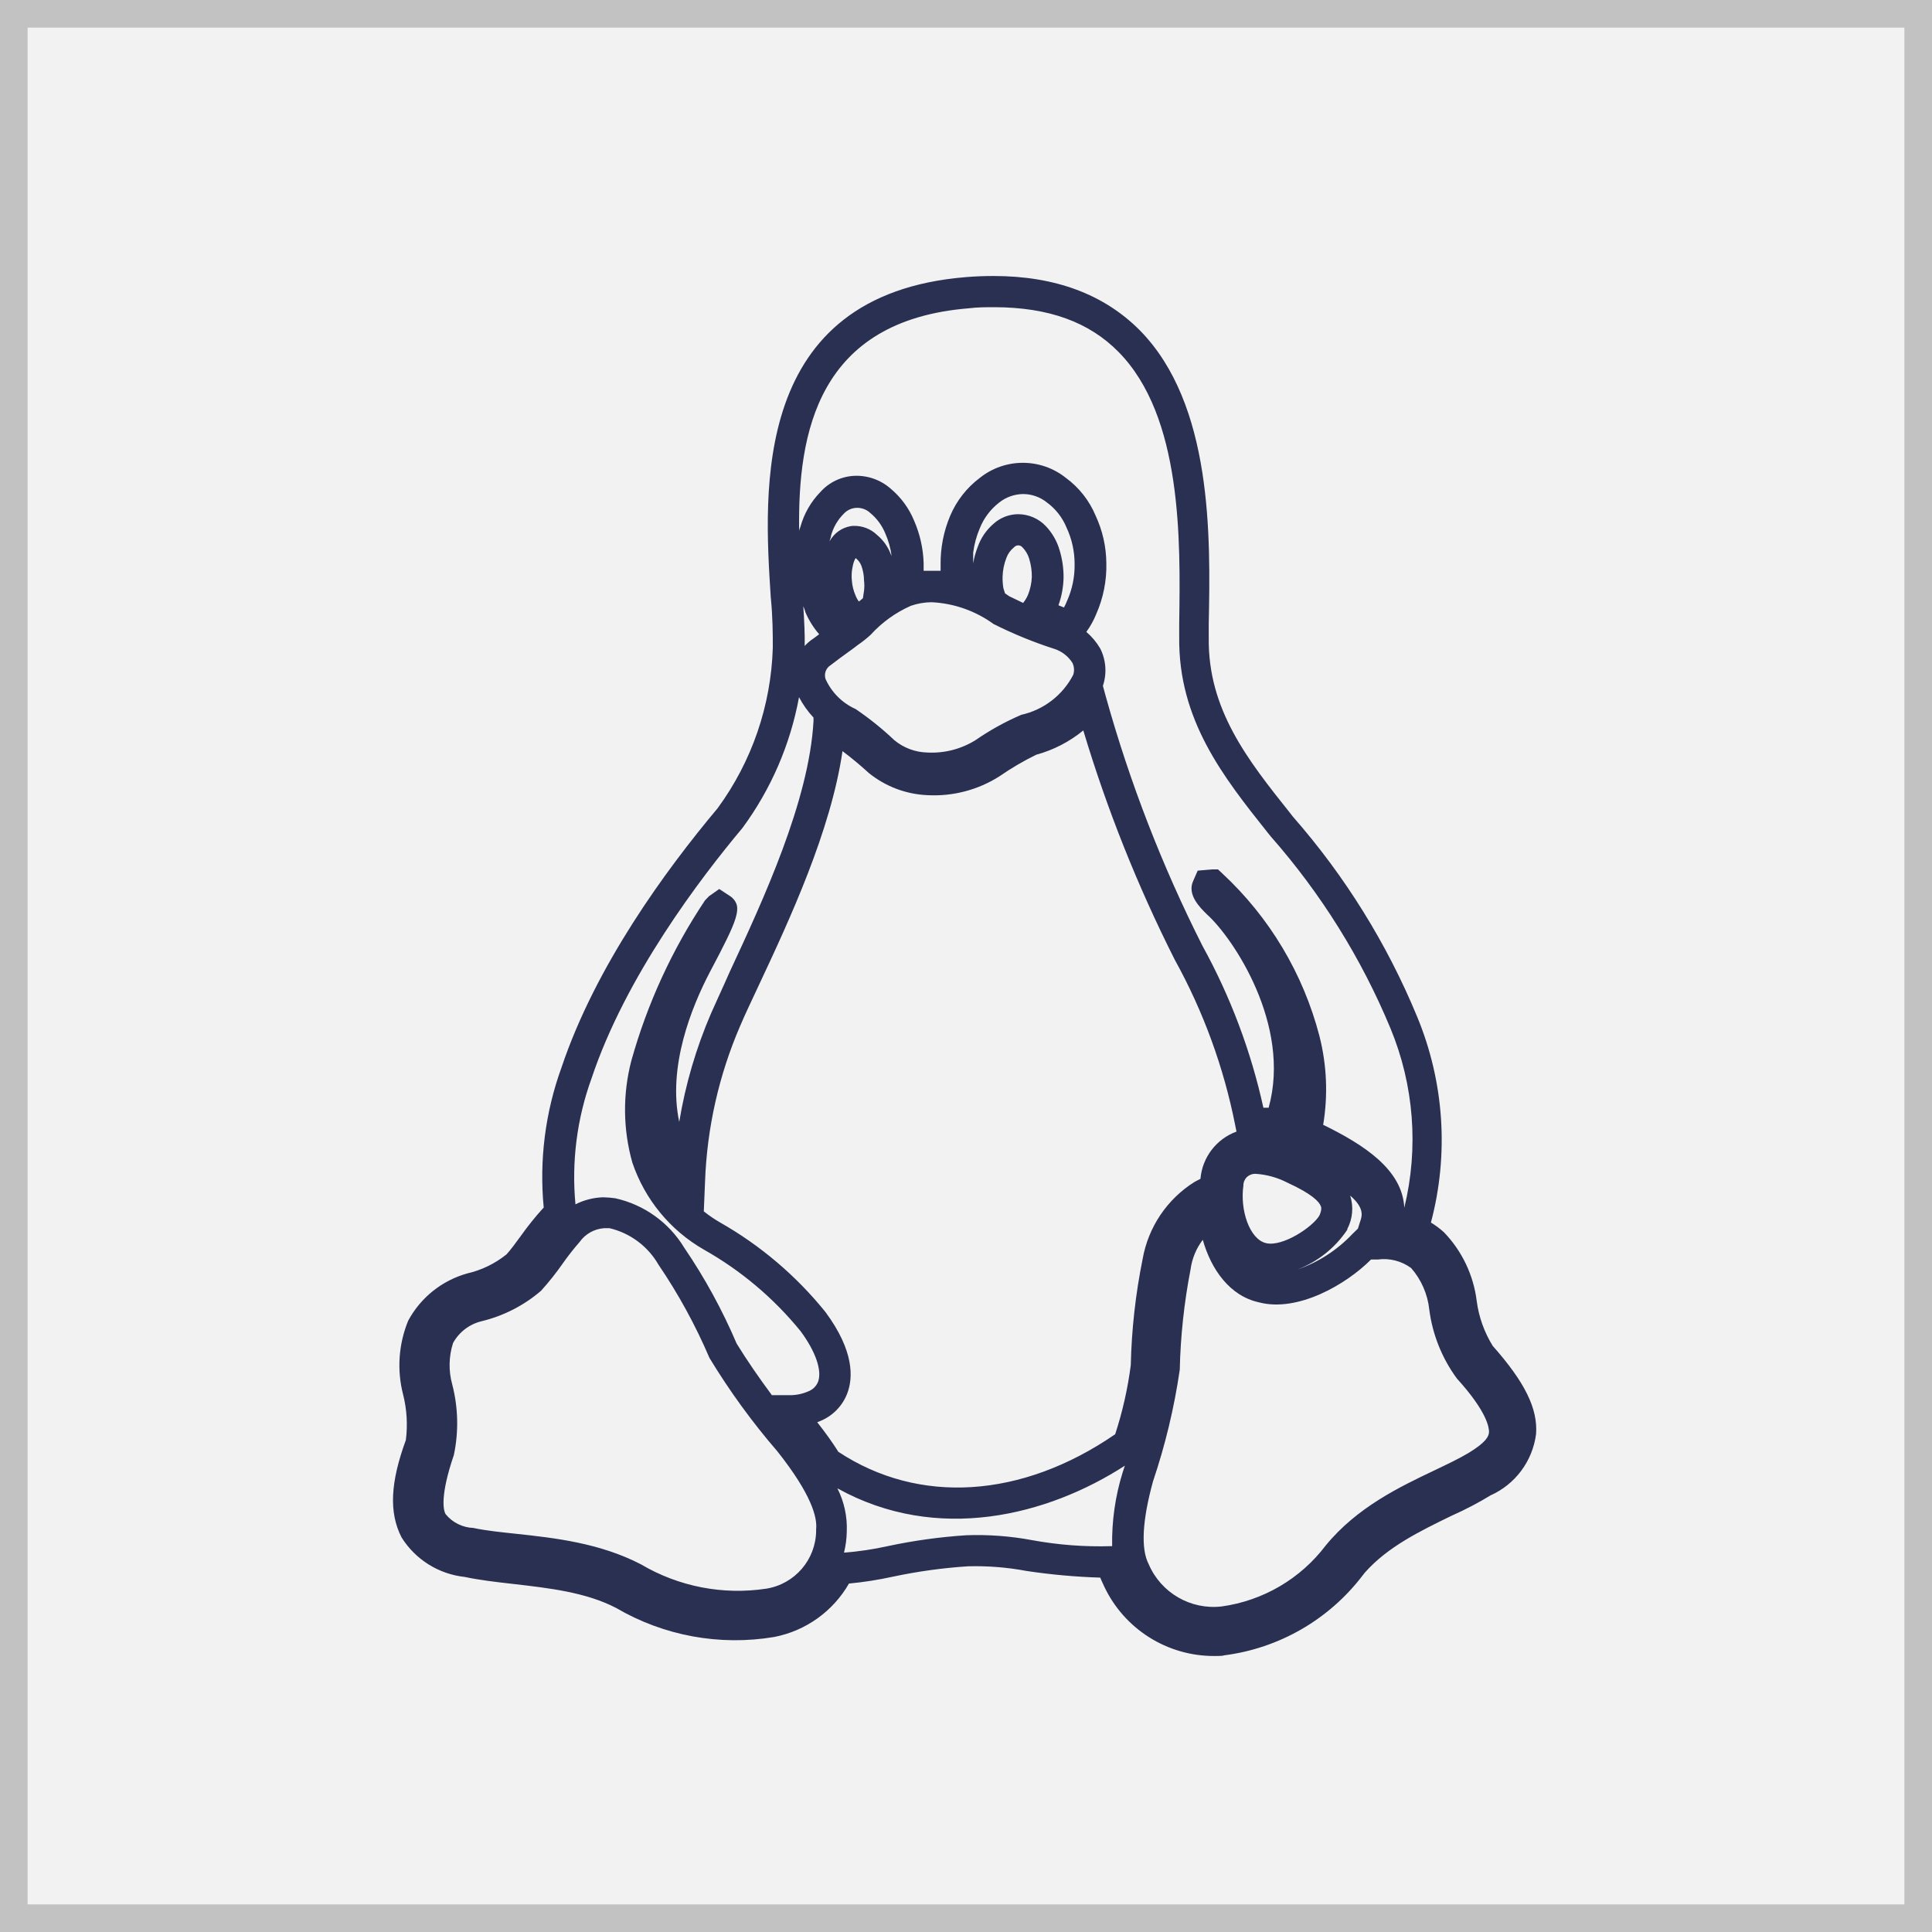
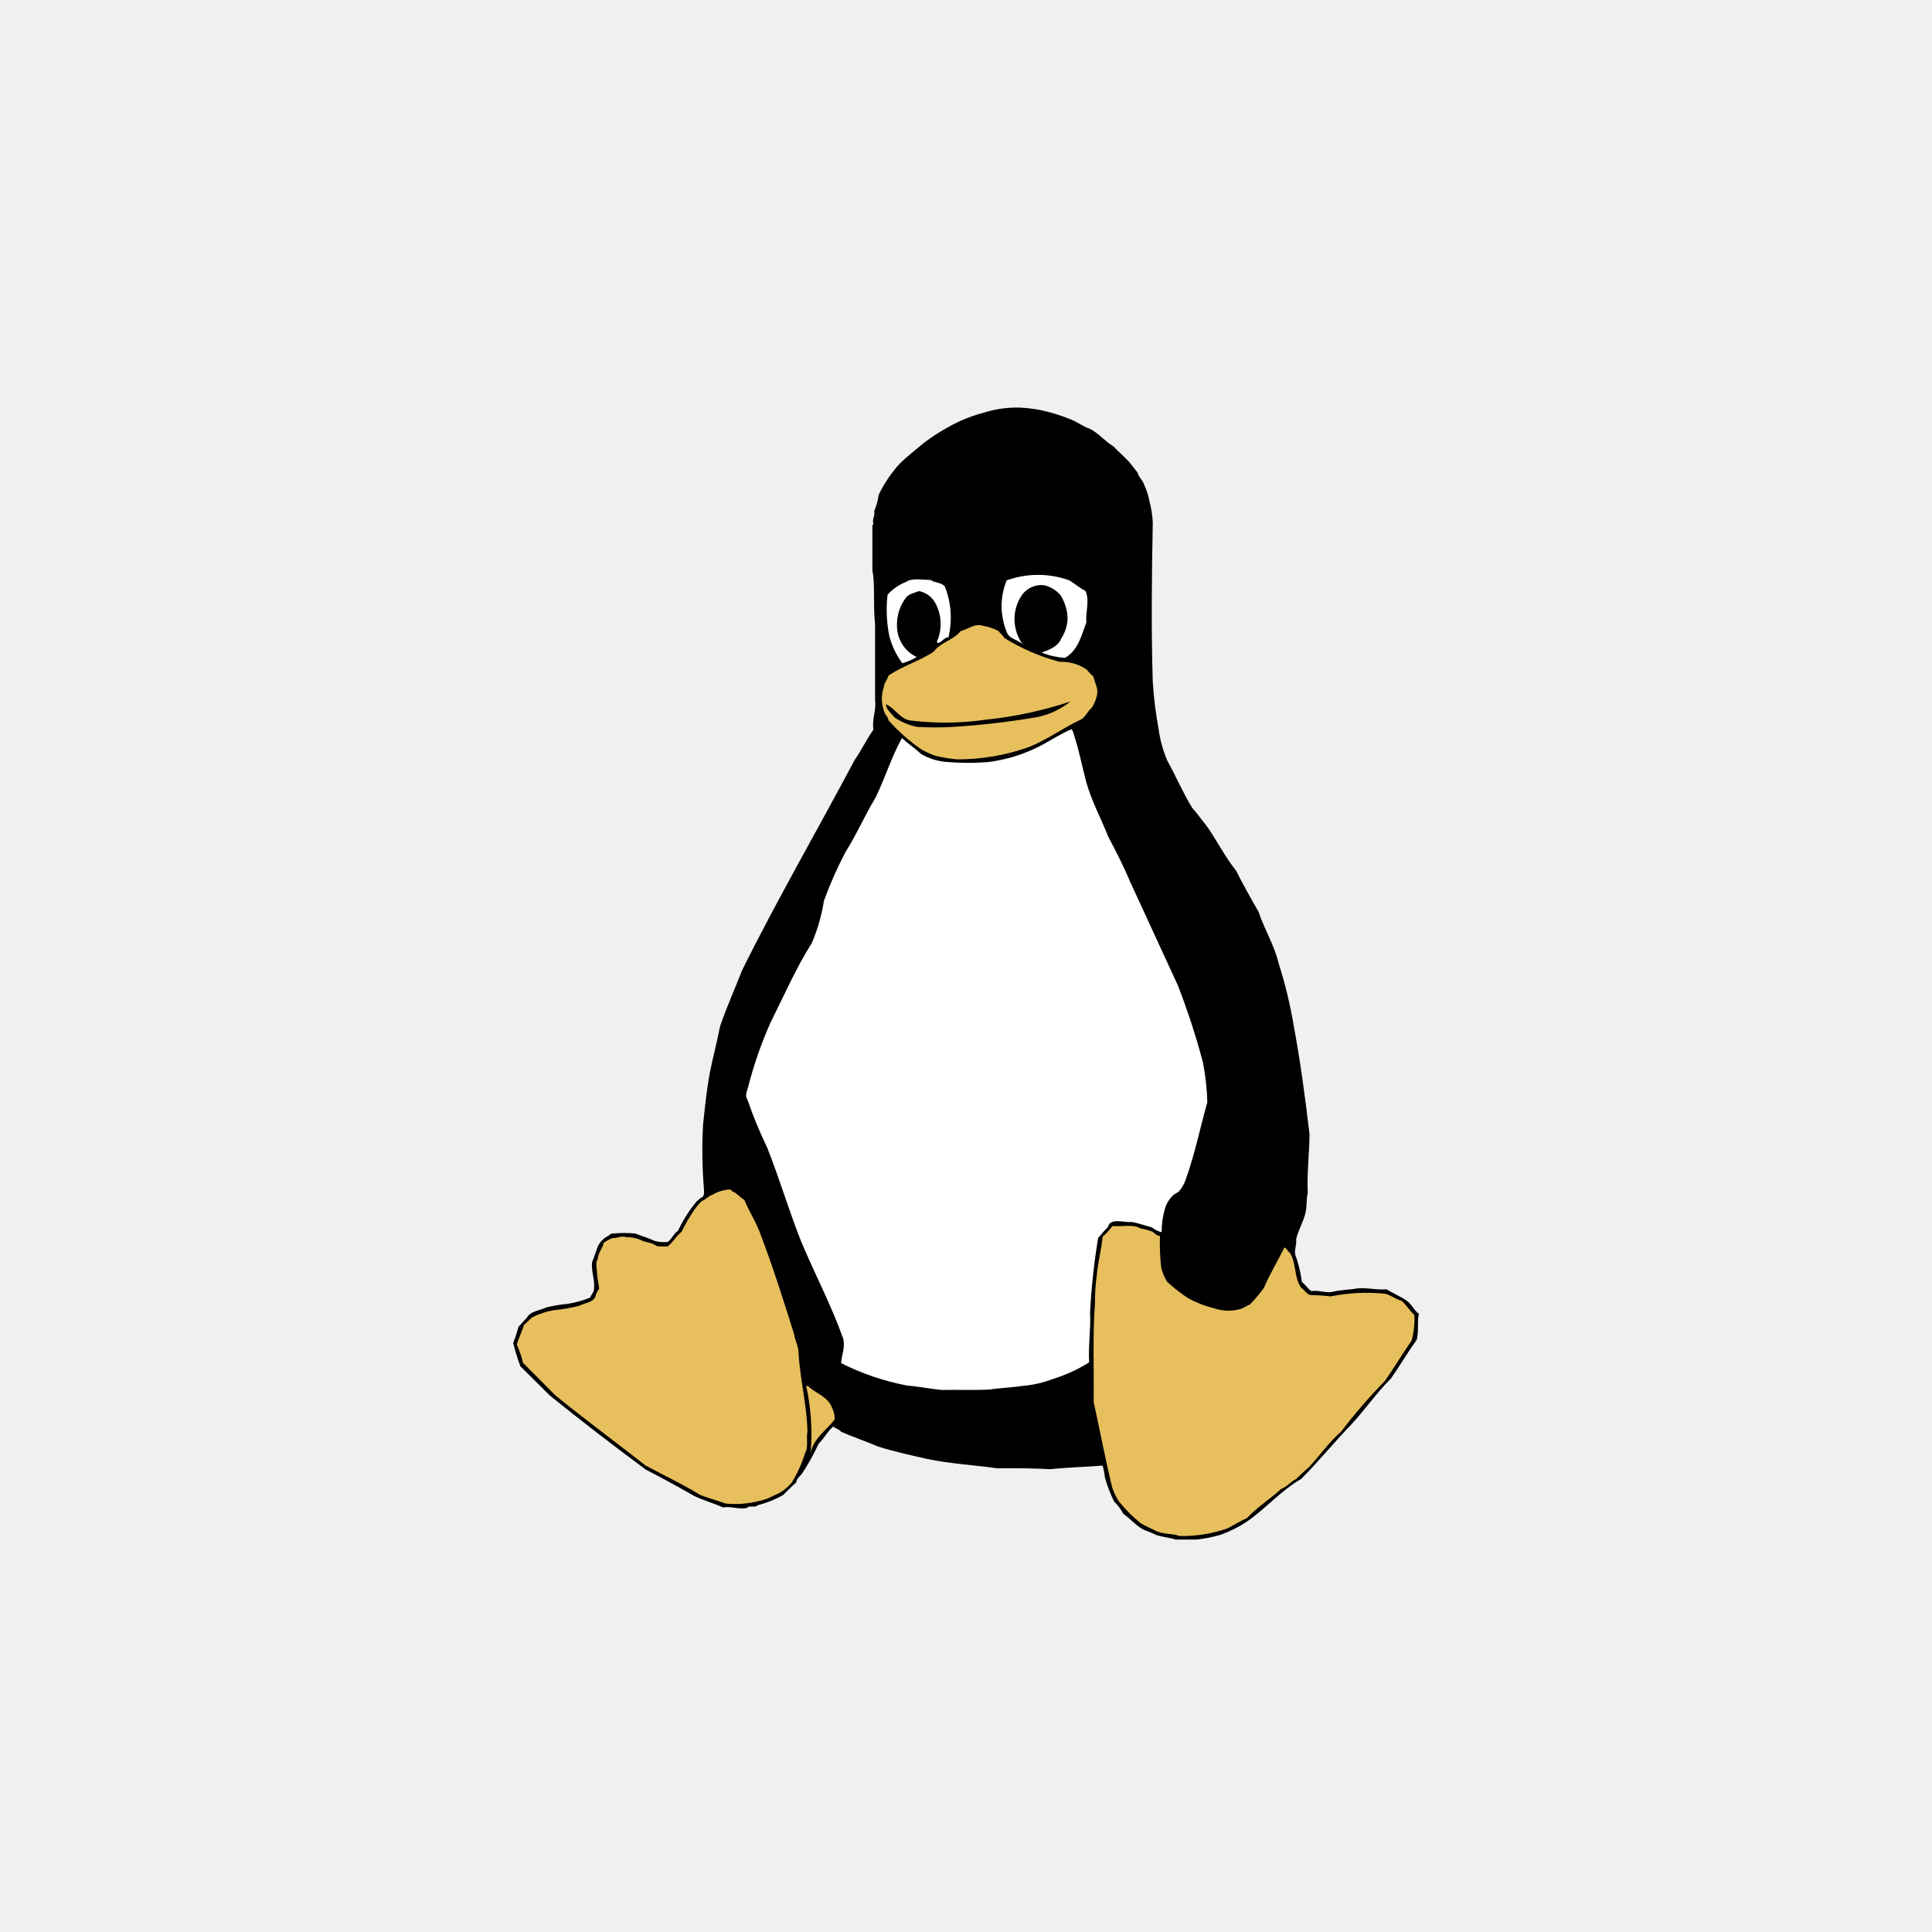
- <svg xmlns="http://www.w3.org/2000/svg" id="Layer_1" data-name="Layer 1" viewBox="0 0 140 140">
+ <svg xmlns="http://www.w3.org/2000/svg" viewBox="12993 405 128 128">
  <defs>
-     <style>.cls-1{fill:#f3f2f2;}.cls-2{fill:#c2c2c2;}.cls-3{fill:#2a3052;}</style>
+     <style>.cls-1,.cls-6{fill:none}.cls-1{stroke:#95989a;opacity:0}.cls-2,.cls-3,.cls-4{fill-rule:evenodd}.cls-3{fill:#fff}.cls-4{fill:#e7bf5d}.cls-5{stroke:none}</style>
  </defs>
-   <rect class="cls-1" x="1" y="1" width="138" height="138" />
-   <path class="cls-2" d="M138,2V138H2V2H138m2-2H0V140H140Z" />
-   <g id="Path_22" data-name="Path 22">
-     <path class="cls-3" d="M88,120a8.79,8.79,0,0,1-8-5.07l-.11-.24c-.06-.12-.11-.25-.16-.37a45.38,45.38,0,0,1-5.33-.48,20.1,20.1,0,0,0-4.26-.34,38.14,38.14,0,0,0-5.43.75,26.27,26.27,0,0,1-3.19.5,8,8,0,0,1-5.41,3.87,17.07,17.07,0,0,1-11.46-2.1c-2.19-1.14-4.86-1.44-7.45-1.74-1.25-.14-2.45-.28-3.53-.51a6.18,6.18,0,0,1-4.57-2.86c-.93-1.81-.81-4,.31-7.06a8.89,8.89,0,0,0-.2-3.3,8.49,8.49,0,0,1,.37-5.35,7,7,0,0,1,4.27-3.42,7.08,7.08,0,0,0,2.85-1.38c.29-.31.67-.83,1.07-1.38a21.26,21.26,0,0,1,1.54-1.92l.09-.09a23.25,23.25,0,0,1,1.29-10.16C43.16,70,48.21,63.09,52,58.57a20.72,20.72,0,0,0,4-11.64c0-.93,0-2.2-.15-3.68C55.36,35.6,54.41,21.35,70,20.08c.72-.06,1.38-.08,2-.08,4.47,0,8,1.33,10.59,3.93,5.28,5.36,5.13,14.93,5,21.27v1c-.07,5.21,2.82,8.86,5.89,12.71l.21.27a52.23,52.23,0,0,1,9,14.49,23.31,23.31,0,0,1,1,14.92,6.12,6.12,0,0,1,.94.7,8.72,8.72,0,0,1,2.38,5,8.19,8.19,0,0,0,1.16,3.24c2.33,2.63,3.27,4.54,3.14,6.38a5.66,5.66,0,0,1-3.32,4.46c-.74.46-1.75,1-2.81,1.47-2.28,1.11-4.63,2.25-6.28,4.12l-.18.23a15,15,0,0,1-10,5.76C88.61,120,88.31,120,88,120Zm-.85-30.15A4.56,4.56,0,0,0,86.27,92a43.22,43.22,0,0,0-.78,7.26,46.13,46.13,0,0,1-1.94,8.09c-.78,2.84-.89,4.89-.31,6a5.11,5.11,0,0,0,5.28,3.06A11.42,11.42,0,0,0,96.06,112c2.27-2.78,5.38-4.26,7.88-5.45.92-.44,1.77-.84,2.47-1.26,1.29-.78,1.48-1.22,1.49-1.52v0c0-.28-.08-1.4-2.33-3.88a10.75,10.75,0,0,1-2-5,5.45,5.45,0,0,0-1.31-3,3.33,3.33,0,0,0-2.43-.62l-.48,0c-1.79,1.8-5.31,3.85-8.13,3.1C89.12,93.91,87.77,92,87.16,89.85ZM43.77,89A2.38,2.38,0,0,0,42,90a19,19,0,0,0-1.21,1.54,19.91,19.91,0,0,1-1.59,2,10.33,10.33,0,0,1-4.3,2.2,3.22,3.22,0,0,0-2.07,1.58,5.23,5.23,0,0,0-.06,3,11.18,11.18,0,0,1,.12,5.11c-1,2.93-.77,4-.6,4.29a2.72,2.72,0,0,0,2,1c1,.21,2.05.31,3.16.43,2.68.29,6,.65,9,2.21a13.78,13.78,0,0,0,9.08,1.76,4.29,4.29,0,0,0,3.61-4.2v-.11c.09-.85-.33-2.51-2.8-5.63a50.16,50.16,0,0,1-4.93-6.78,39.93,39.93,0,0,0-3.69-6.75A5.57,5.57,0,0,0,44.17,89ZM61.36,111a6.79,6.79,0,0,1-.2,1.51,22.36,22.36,0,0,0,3.16-.47,39.69,39.69,0,0,1,5.7-.79,21.62,21.62,0,0,1,4.74.35,27.29,27.29,0,0,0,5.77.44h.06a17,17,0,0,1,.76-5.34l.16-.49c-5.59,3.61-13.59,5.66-20.83,1.64A6.34,6.34,0,0,1,61.36,111Zm-.63-5.81c5.86,3.88,13.32,3.39,20.08-1.26a27.51,27.51,0,0,0,1.13-5,43.83,43.83,0,0,1,.86-7.7,8.29,8.29,0,0,1,3.77-5.59l.42-.22A4,4,0,0,1,89.6,82l-.09-.45a41.36,41.36,0,0,0-4.38-12A101.72,101.72,0,0,1,78.5,52.93a9.19,9.19,0,0,1-3.41,1.76,20.55,20.55,0,0,0-2.66,1.56,8.83,8.83,0,0,1-5.24,1.37A7.24,7.24,0,0,1,62.94,56c-.62-.57-1.25-1.09-1.89-1.57-.84,5.77-3.83,12.21-6.08,17-.49,1.06-.95,2-1.33,2.9a31.29,31.29,0,0,0-2.55,11.3L51,87.78a9.43,9.43,0,0,0,1.19.81,26.88,26.88,0,0,1,7.63,6.49c2.09,2.83,2,4.76,1.58,5.88a3.52,3.52,0,0,1-1.93,2l-.25.1C59.77,103.76,60.28,104.46,60.73,105.17Zm-4.81-4.09,1.27,0a3.29,3.29,0,0,0,1.39-.28,1.23,1.23,0,0,0,.7-.69c.3-.81-.17-2.18-1.26-3.66a24.6,24.6,0,0,0-7-5.91,11.52,11.52,0,0,1-5.2-6.32,14.08,14.08,0,0,1-.07-7.38,40.59,40.59,0,0,1,5.34-11.62l.29-.3.74-.52L53,65c.83.73.5,1.55-1.55,5.42-1.34,2.56-3.08,6.86-2.23,10.88a33.75,33.75,0,0,1,2.31-7.88c.39-.89.86-1.88,1.35-3,2.43-5.22,5.75-12.38,6.07-18.17V52a6.8,6.8,0,0,1-1.05-1.48A23,23,0,0,1,53.8,60c-3.05,3.64-8.46,10.74-10.93,18.13a21,21,0,0,0-1.17,9.14,4.77,4.77,0,0,1,2-.51,7.31,7.31,0,0,1,.88.07,7.82,7.82,0,0,1,5,3.58,40.73,40.73,0,0,1,3.8,6.95C54.13,98.58,55,99.84,55.92,101.08ZM97.84,86.64a3.15,3.15,0,0,1-.21,2.42l0,.05A7.62,7.62,0,0,1,94,92a10,10,0,0,0,4-2.58l.4-.39.17-.54C98.7,88.12,98.88,87.53,97.84,86.64ZM91,85.06a.89.89,0,0,0-.66.25.84.84,0,0,0-.24.61c-.25,1.74.43,3.86,1.63,4.16s3.4-1.17,3.88-2c.19-.43.13-.61.1-.68-.12-.32-.63-.88-2.42-1.7A5.87,5.87,0,0,0,91,85.06Zm4.91-3.54,0,0c2.89,1.42,5.72,3.22,5.85,6a21,21,0,0,0-1-13,50.13,50.13,0,0,0-8.67-13.9l-.25-.31c-3.18-4-6.47-8.14-6.39-14.17v-1c.09-6,.22-14.95-4.39-19.63-2.14-2.18-5.08-3.24-9-3.25-.6,0-1.21,0-1.86.08-10.94.89-12.4,9-12.29,16.15,0-.1.06-.21.09-.31h0a5.85,5.85,0,0,1,1.46-2.54,3.51,3.51,0,0,1,2.45-1.16,3.75,3.75,0,0,1,2.63.93,6,6,0,0,1,1.7,2.32,8.35,8.35,0,0,1,.69,3.07c0,.18,0,.37,0,.56l.6,0,.63,0,0-.42a8.82,8.82,0,0,1,.7-3.58A6.71,6.71,0,0,1,71,34.63a5,5,0,0,1,6.24,0,6.5,6.5,0,0,1,2.15,2.73,8.31,8.31,0,0,1,.78,3.45,8.62,8.62,0,0,1-.73,3.68,6,6,0,0,1-.72,1.3,4.76,4.76,0,0,1,1,1.19,3.52,3.52,0,0,1,.2,2.72l.21.77a99.09,99.09,0,0,0,7,18.06,43.73,43.73,0,0,1,4.42,11.74l.38,0c1.67-6-2.59-12.32-4.46-14-.5-.49-1.48-1.44-1-2.45l.32-.73L87.85,63l.41,0,.3.28a24.49,24.49,0,0,1,7.05,11.79A15.62,15.62,0,0,1,95.88,81.52ZM67.51,43.64A4.67,4.67,0,0,0,66,43.9,8.7,8.7,0,0,0,63.09,46a7.86,7.86,0,0,1-.92.73c-.13.11-.41.31-.74.55s-.72.52-1.16.86l-.08.06a.87.87,0,0,0-.37,1A4.34,4.34,0,0,0,62,51.38a22.14,22.14,0,0,1,2.8,2.25,3.88,3.88,0,0,0,2.39.9,6,6,0,0,0,3.49-.89A19.19,19.19,0,0,1,74,51.8a5.61,5.61,0,0,0,3.77-2.9,1.16,1.16,0,0,0-.06-.87,2.44,2.44,0,0,0-1.28-1A31,31,0,0,1,72,45.22,8.32,8.32,0,0,0,67.51,43.64Zm-9.3.29c.07,1.1.12,2.07.1,2.88a3.1,3.1,0,0,1,.62-.53l.43-.32a6.1,6.1,0,0,1-1-1.6C58.33,44.22,58.27,44.08,58.21,43.93Zm18.49-.07.4.16a4.14,4.14,0,0,0,.22-.47,6.27,6.27,0,0,0,.55-2.68,6.2,6.2,0,0,0-.58-2.63,4.27,4.27,0,0,0-1.44-1.84,2.76,2.76,0,0,0-1.71-.6,2.83,2.83,0,0,0-1.74.62A4.43,4.43,0,0,0,71,38.28a6.58,6.58,0,0,0-.48,1.77v.77a6.07,6.07,0,0,1,.33-1.19A3.92,3.92,0,0,1,72,37.95a2.68,2.68,0,0,1,1.78-.69,2.78,2.78,0,0,1,2,.86,4.24,4.24,0,0,1,1,1.74,6.65,6.65,0,0,1,.29,2A6.34,6.34,0,0,1,76.7,43.86ZM72.83,43l.31.21,1,.48a2.41,2.41,0,0,0,.35-.58,3.92,3.92,0,0,0,.28-1.3,4.33,4.33,0,0,0-.19-1.32,2,2,0,0,0-.49-.83.4.4,0,0,0-.61,0,1.73,1.73,0,0,0-.55.76,4.07,4.07,0,0,0-.28,1.37,4.56,4.56,0,0,0,.06.84ZM62,40.44a1.79,1.79,0,0,0-.2.55,3.2,3.2,0,0,0-.07,1.09A3.28,3.28,0,0,0,62,43.16a1.72,1.72,0,0,0,.24.43l.29-.24.08-.54a3,3,0,0,0,0-.75A3.21,3.21,0,0,0,62.42,41,1.26,1.26,0,0,0,62,40.44Zm-.17-2.33a2.34,2.34,0,0,1,1.72.65,3.37,3.37,0,0,1,1,1.4l.06.13a6,6,0,0,0-.46-1.64,3.76,3.76,0,0,0-1.09-1.48,1.36,1.36,0,0,0-.92-.37,1.32,1.32,0,0,0-1,.43,3.57,3.57,0,0,0-.92,1.58v0c0,.13-.08.27-.11.41l.16-.24A2.15,2.15,0,0,1,61.87,38.1Z" />
+   <g id="Linux" transform="translate(12150)">
+     <g id="Group_699" data-name="Group 699" transform="translate(-12846 -46)">
+       <g id="Group_362" data-name="Group 362" transform="translate(2947 -97)">
+         <g id="Group_361" data-name="Group 361" transform="translate(9563 74)">
+           <g id="Group_61" data-name="Group 61" transform="translate(698 -34)">
+             <g id="Rectangle_142" data-name="Rectangle 142" class="cls-1">
+               <path class="cls-5" d="M0 0h128v128H0z" transform="translate(481 508)" />
+               <path class="cls-6" d="M.5.5h127v127H.5z" transform="translate(481 508)" />
+             </g>
+           </g>
+         </g>
+       </g>
+     </g>
+     <g id="linux-tux-2" transform="translate(848.767 421.292)">
+       <path id="Path_3025" data-name="Path 3025" class="cls-2" d="M61.763 10.71a9.936 9.936 0 0 1 1.307.147 11.688 11.688 0 0 1 2.135.649c.431.177.81.475 1.248.619.588.3.988.824 1.543 1.152.382.4.7.661 1.068 1.061.189.233.356.443.534.68.072.3.356.514.445.824a4.575 4.575 0 0 1 .356 1.122 6.416 6.416 0 0 1 .208 1.357c-.065 3.518-.11 7.039 0 10.563a26.382 26.382 0 0 0 .387 3.126 7.8 7.8 0 0 0 .592 2.125c.565 1.008 1.009 2.083 1.635 3.1.344.37.611.784.948 1.18.676.964 1.241 2.09 1.96 2.98.461.917.964 1.813 1.481 2.714.386 1.157 1.049 2.218 1.337 3.422a30.216 30.216 0 0 1 1.009 4.19c.443 2.381.754 4.741 1.037 7.14-.016 1.3-.18 2.6-.117 3.894-.119.435-.037.858-.15 1.3-.138.61-.492 1.169-.623 1.771.053.337-.122.661-.059 1a8.418 8.418 0 0 1 .445 1.828c.232.139.354.416.622.592.459-.084.9.133 1.366.058.552-.147 1.128-.135 1.662-.235.655-.073 1.3.123 1.957.058.428.269.925.475 1.306.738.342.2.485.638.832.885-.119.579.014 1.187-.148 1.741-.6.824-1.119 1.723-1.692 2.537-.967.959-1.739 2.1-2.671 3.1-1.133 1.161-2.135 2.418-3.292 3.57-1.358.773-2.357 1.99-3.65 2.861a8.116 8.116 0 0 1-1.662.826 9.623 9.623 0 0 1-1.6.324h-1.398c-.433-.147-.917-.166-1.337-.324-.269-.155-.564-.223-.831-.353-.494-.282-.848-.717-1.3-1.034a3.092 3.092 0 0 0-.6-.8 8.887 8.887 0 0 1-.622-1.622 4.289 4.289 0 0 0-.148-.769c-1.142.093-2.3.116-3.443.238-1.187-.061-2.376-.073-3.562-.061-1.543-.221-3.088-.293-4.628-.619-1.1-.25-2.184-.485-3.264-.827-.805-.347-1.653-.631-2.432-.973-.122-.179-.386-.2-.506-.354-.382.312-.6.773-.979 1.15a15.187 15.187 0 0 1-1.1 1.979c-.152.181-.377.355-.386.588-.319.264-.555.531-.862.827a6.711 6.711 0 0 1-1.691.677c-.155.193-.555-.014-.712.179-.527.123-1.051-.135-1.573-.031-.637-.284-1.339-.472-1.929-.768a93.632 93.632 0 0 0-3.2-1.742q-3.226-2.382-6.349-4.9-.98-.971-1.96-1.946a13.724 13.724 0 0 1-.473-1.535 11 11 0 0 0 .356-1.092c.18-.16.349-.4.534-.561.234-.474.885-.5 1.307-.708a9.241 9.241 0 0 1 1.423-.237 7.3 7.3 0 0 0 1.484-.412c.044-.177.18-.284.236-.473.112-.619-.178-1.241-.119-1.858.143-.351.248-.7.386-1.064a1.485 1.485 0 0 1 .595-.647c.173-.061.216-.223.445-.207a7.576 7.576 0 0 1 1.423 0c.445.158.894.309 1.334.5a2.522 2.522 0 0 0 .831.061c.272-.177.414-.589.684-.738a9.075 9.075 0 0 1 1.247-1.967c.143-.063.173-.21.328-.237.211-.119.134-.424.147-.531a30.076 30.076 0 0 1-.059-4.309c.115-1.143.239-2.313.445-3.421.2-1.036.483-2.066.681-3.1.431-1.241.981-2.482 1.454-3.688 2.339-4.723 4.989-9.281 7.449-13.924.459-.65.789-1.376 1.245-2.007v-.119c-.08-.615.208-1.234.119-1.83v-5.072c-.122-1.061-.021-2.128-.119-3.187-.019-.119-.042-.235-.059-.354V18.5c.087-.023.047-.077.059-.116-.077-.3.131-.505.059-.8a4.451 4.451 0 0 0 .3-1.092 8.385 8.385 0 0 1 1.365-2.034c.505-.51 1.065-.927 1.6-1.387a14.1 14.1 0 0 1 2.374-1.446 10.745 10.745 0 0 1 1.66-.589 7.287 7.287 0 0 1 2.315-.325z" />
+       <path id="Path_3026" data-name="Path 3026" class="cls-3" d="M84.1 36.4c.357.226.678.493 1.067.707.3.661-.011 1.376.059 2.065-.322.861-.545 1.874-1.423 2.361a4.829 4.829 0 0 1-1.543-.354c.457-.156 1.1-.387 1.306-.943a2.541 2.541 0 0 0 .414-1.3 3 3 0 0 0-.475-1.564 2.053 2.053 0 0 0-1.067-.649 1.594 1.594 0 0 0-1.543.738 2.85 2.85 0 0 0 .117 3.187c-.3-.319-.866-.351-1.037-.766a4.493 4.493 0 0 1-.03-3.482 6.117 6.117 0 0 1 4.155 0zm-9.2-.031c.281.21.714.151.95.442a5.569 5.569 0 0 1 .236 3.364c-.323-.017-.6.561-.77.3a2.883 2.883 0 0 0-.147-2.656 1.554 1.554 0 0 0-1.039-.708c-.319.135-.665.165-.89.473a2.981 2.981 0 0 0-.534 2.183 2.266 2.266 0 0 0 1.276 1.711 3.969 3.969 0 0 1-.95.412 5.216 5.216 0 0 1-.862-1.8 8.788 8.788 0 0 1-.117-2.745 3.364 3.364 0 0 1 1.246-.854c.365-.262 1.112-.12 1.6-.118zm9.437 10.061c.379 1.1.587 2.235.889 3.364.354 1.255.983 2.4 1.454 3.6.518.978 1.026 1.96 1.454 3.008.019.042.042.077.061.119 1.032 2.23 2.046 4.456 3.085 6.7a47.242 47.242 0 0 1 1.663 5.1 15.433 15.433 0 0 1 .295 2.655c-.478 1.7-.829 3.443-1.424 5.1a2.3 2.3 0 0 1-.5.855c-.122 0-.117.12-.239.118a2.091 2.091 0 0 0-.564.739 5.354 5.354 0 0 0-.295 1.8 1.656 1.656 0 0 1-.653-.326c-.438-.112-.856-.261-1.306-.354-.515.063-1.444-.312-1.6.327a9.57 9.57 0 0 0-.653.738 44.3 44.3 0 0 0-.534 4.927c.059 1.1-.126 2.2-.061 3.305a9.8 9.8 0 0 1-2.373 1.095 7.441 7.441 0 0 1-2.077.473c-.711.114-1.44.123-2.135.235-1.07.056-2.14.007-3.2.03-.773-.085-1.618-.238-2.315-.3a16.626 16.626 0 0 1-4.331-1.476c.023-.523.307-1.108.117-1.681-.787-2.2-1.887-4.273-2.788-6.432-.805-2.039-1.425-4.14-2.227-6.166a28.508 28.508 0 0 1-1.312-3.183c-.2-.277 0-.607.061-.886a26.6 26.6 0 0 1 1.484-4.248c.887-1.764 1.669-3.578 2.729-5.251a12.167 12.167 0 0 0 .8-2.8 25.685 25.685 0 0 1 1.425-3.215c.737-1.164 1.274-2.433 1.988-3.6.632-1.3 1.084-2.77 1.751-3.952.412.375.859.675 1.276 1.061a3.984 3.984 0 0 0 1.809.531 16.844 16.844 0 0 0 2.612 0 10.363 10.363 0 0 0 3.384-1.031c.735-.37 1.437-.857 2.165-1.152.031.059.058.117.089.176zM62.562 62.893c.016-.058.042-.119.059-.177a2.447 2.447 0 0 0-.059.177zm-.356 1.122z" transform="translate(-19.017 -14.241)" />
+       <path id="Path_3027" data-name="Path 3027" class="cls-4" d="M90.427 43.682a3.5 3.5 0 0 1 1.039.354c.089.163.3.268.356.442A13.437 13.437 0 0 0 95.5 46.07a2.987 2.987 0 0 1 1.779.5 6.687 6.687 0 0 0 .475.5c.072.426.358.766.209 1.269a2.266 2.266 0 0 1-.328.768c-.269.232-.382.561-.681.766-1.215.559-2.26 1.364-3.531 1.86a14.038 14.038 0 0 1-4.689.8 9.825 9.825 0 0 1-1.454-.235 5.661 5.661 0 0 1-.92-.415 11.756 11.756 0 0 1-2.2-1.946c-.033-.254-.192-.307-.267-.531a2.431 2.431 0 0 1-.03-1.683c.024-.279.255-.505.3-.738.946-.652 2.055-.955 3-1.592.464-.619 1.337-.78 1.782-1.357.487-.128.955-.536 1.482-.354z" transform="translate(-31.068 -18.515)" />
+       <path id="Path_3028" data-name="Path 3028" class="cls-2" d="M96.538 55.2a5.066 5.066 0 0 1-2.2 1.033 51.7 51.7 0 0 1-5.579.649 21.049 21.049 0 0 1-2.374 0 4.137 4.137 0 0 1-1.484-.619c-.222-.274-.562-.529-.592-.887.632.267.95 1.031 1.72 1.092a18.816 18.816 0 0 0 4.867-.058 26.4 26.4 0 0 0 5.642-1.21z" transform="translate(-31.391 -25.015)" />
+       <path id="Path_3030" data-name="Path 3030" class="cls-4" d="M43.046 129.19c.313.114.505.4.8.561.29.712.691 1.324.979 2.034.869 2.249 1.59 4.534 2.315 6.846.056.389.239.705.295 1.12.073 1.8.567 3.559.595 5.37-.092.442.077 1.05-.147 1.388a8.826 8.826 0 0 1-.892 1.976 2.846 2.846 0 0 1-1.187.857 3.072 3.072 0 0 1-.948.354 6.306 6.306 0 0 1-2.257.177c-.545-.2-1.126-.358-1.66-.561-1.175-.719-2.43-1.313-3.622-1.948-1.988-1.559-4.062-3.085-5.993-4.66-.712-.719-1.424-1.434-2.137-2.153a6.752 6.752 0 0 0-.414-1.211c.131-.447.354-.866.475-1.3a7.265 7.265 0 0 0 .534-.5 5.12 5.12 0 0 1 1.423-.473 10.783 10.783 0 0 0 1.72-.3c.37-.2.932-.207 1.07-.649a1.2 1.2 0 0 1 .236-.473c-.033-.38-.145-.768-.147-1.15-.028-.232-.094-.657.059-.826 0-.4.335-.705.386-1.062a2.477 2.477 0 0 1 .592-.323c.316.025.576-.175.892-.061a2.473 2.473 0 0 1 .948.177c.323.195.775.162 1.07.414a4.037 4.037 0 0 0 .74.028c.372-.3.55-.675.92-.973a11.341 11.341 0 0 1 .8-1.388 5.093 5.093 0 0 1 .534-.647c.276-.1.443-.337.712-.414a2.456 2.456 0 0 1 1.217-.354c.004.082.076.052.092.124zm27.031 2.449a5.543 5.543 0 0 1 .772.205c.178.092.284.293.534.295a14.705 14.705 0 0 0 .088 2.125 3.474 3.474 0 0 0 .387.915 10.485 10.485 0 0 0 1.393 1.092 7.275 7.275 0 0 0 1.751.677 2.9 2.9 0 0 0 1.84 0 5.187 5.187 0 0 1 .506-.265 9.268 9.268 0 0 0 .92-1.092c.4-.924.917-1.793 1.365-2.684.166.065.2.263.356.354.461.705.255 1.657.77 2.33.228.144.361.461.653.473a11.723 11.723 0 0 1 1.276.088 12.114 12.114 0 0 1 3.62-.177c.383.093.74.385 1.1.473.3.291.55.664.832.943a5.435 5.435 0 0 1-.178 1.683c-.63.9-1.157 1.8-1.779 2.684a36.745 36.745 0 0 0-2.908 3.364c-.806.7-1.431 1.613-2.137 2.361a10.675 10.675 0 0 0-.831.768c-.37.166-.59.512-.98.647-.74.682-1.585 1.195-2.284 1.948-.445.184-.866.464-1.306.68a9 9 0 0 1-3.145.5c-.538-.2-1.131-.082-1.662-.385a9.885 9.885 0 0 1-.89-.442 9.234 9.234 0 0 1-1.484-1.476 4.05 4.05 0 0 1-.445-.943c-.449-1.874-.806-3.75-1.218-5.636.03-2.172-.075-4.455.088-6.52a12.538 12.538 0 0 1 .12-1.887c.07-.85.313-1.694.385-2.538a4.62 4.62 0 0 0 .652-.71c.613.047 1.4-.123 1.84.148zm-21.926 10.533c.527.442 1.243.647 1.512 1.358a1.74 1.74 0 0 1 .178.766c-.552.726-1.428 1.266-1.6 2.243a14.85 14.85 0 0 0-.3-4.486c.037.056.187.025.208.119z" transform="translate(-.302 -66.553)" />
+       <path id="Path_3031" data-name="Path 3031" class="cls-3" d="M62.109 97.393c-.012.047-.019.1-.03.147.011-.047.021-.1.03-.147zm-.356 1.122a.537.537 0 0 1-.15.172.543.543 0 0 0 .15-.172zm.295-.945c-.012.047-.016.1-.028.147.011-.047.016-.1.028-.147zm.031-.03l-.03.03zm-.089.207c-.011.047-.018.1-.03.147.011-.047.018-.1.03-.147zm.03-.03l-.03.03zm-.623 1.8zm.534-1.593c-.012.047-.019.1-.03.147.011-.047.018-.1.03-.147zm.028-.03c-.012.011-.017.018-.028.03.011-.012.016-.024.028-.03z" transform="translate(-18.564 -48.741)" />
+     </g>
  </g>
</svg>
